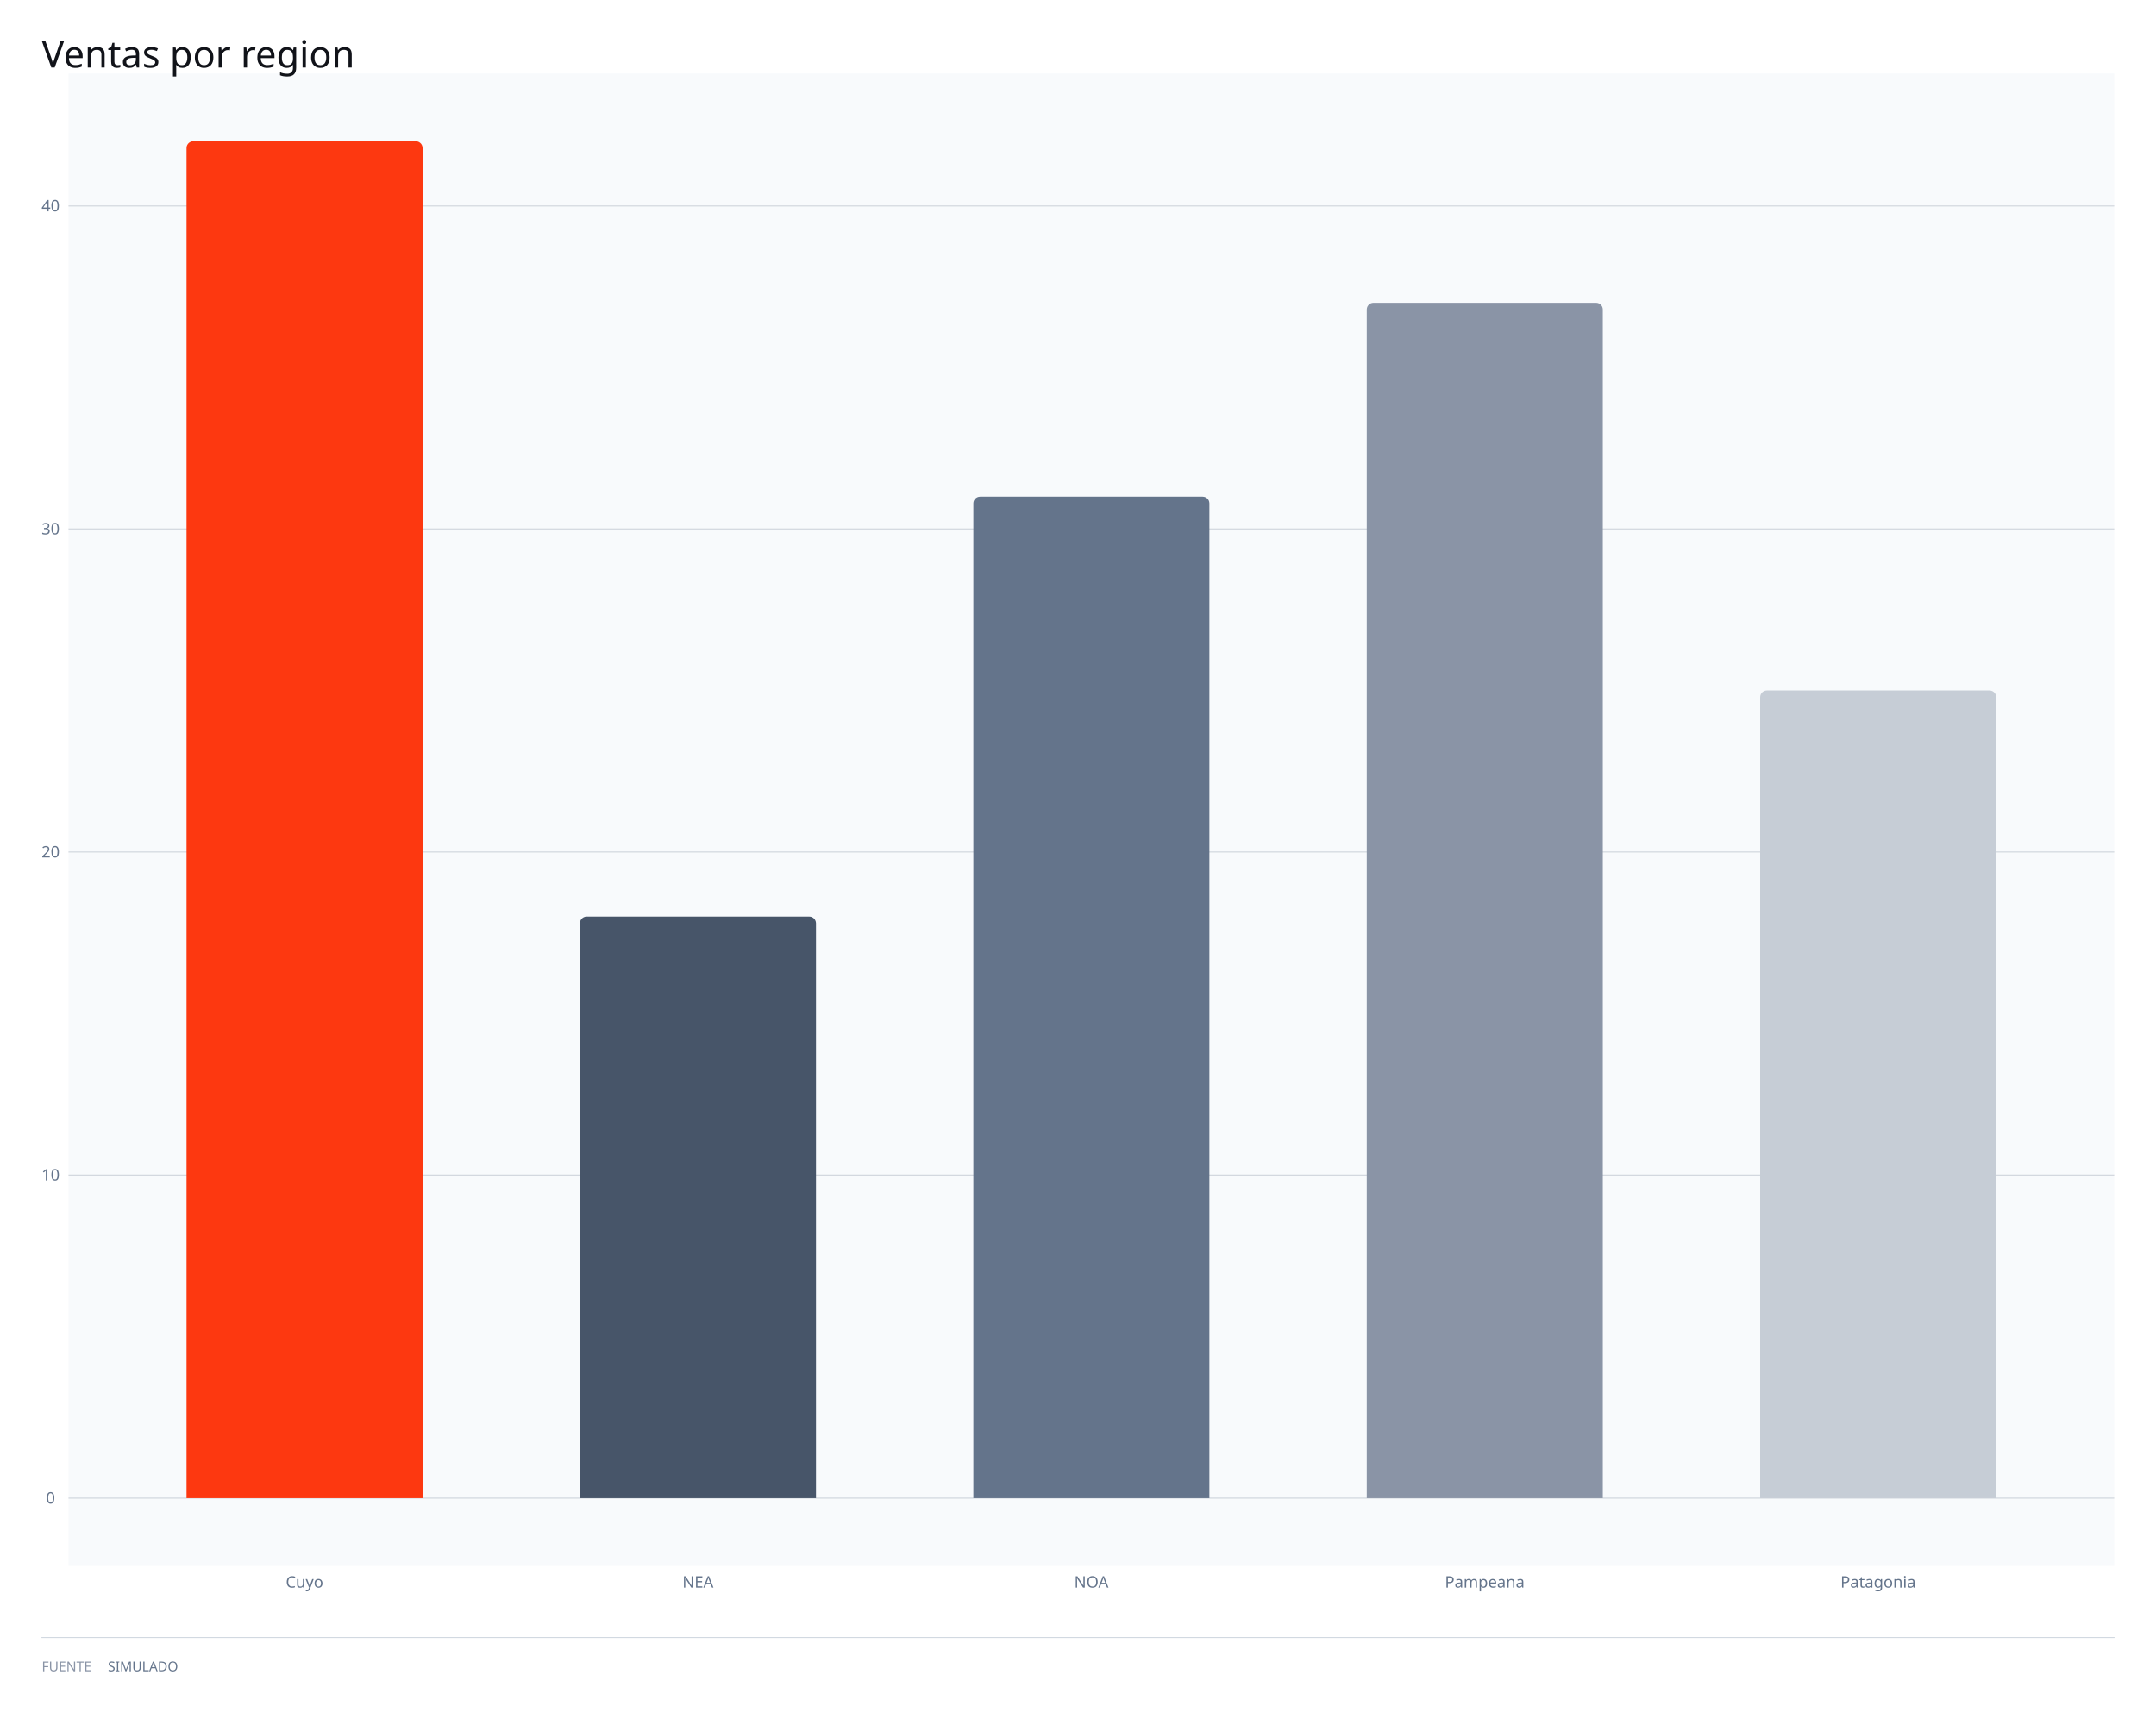
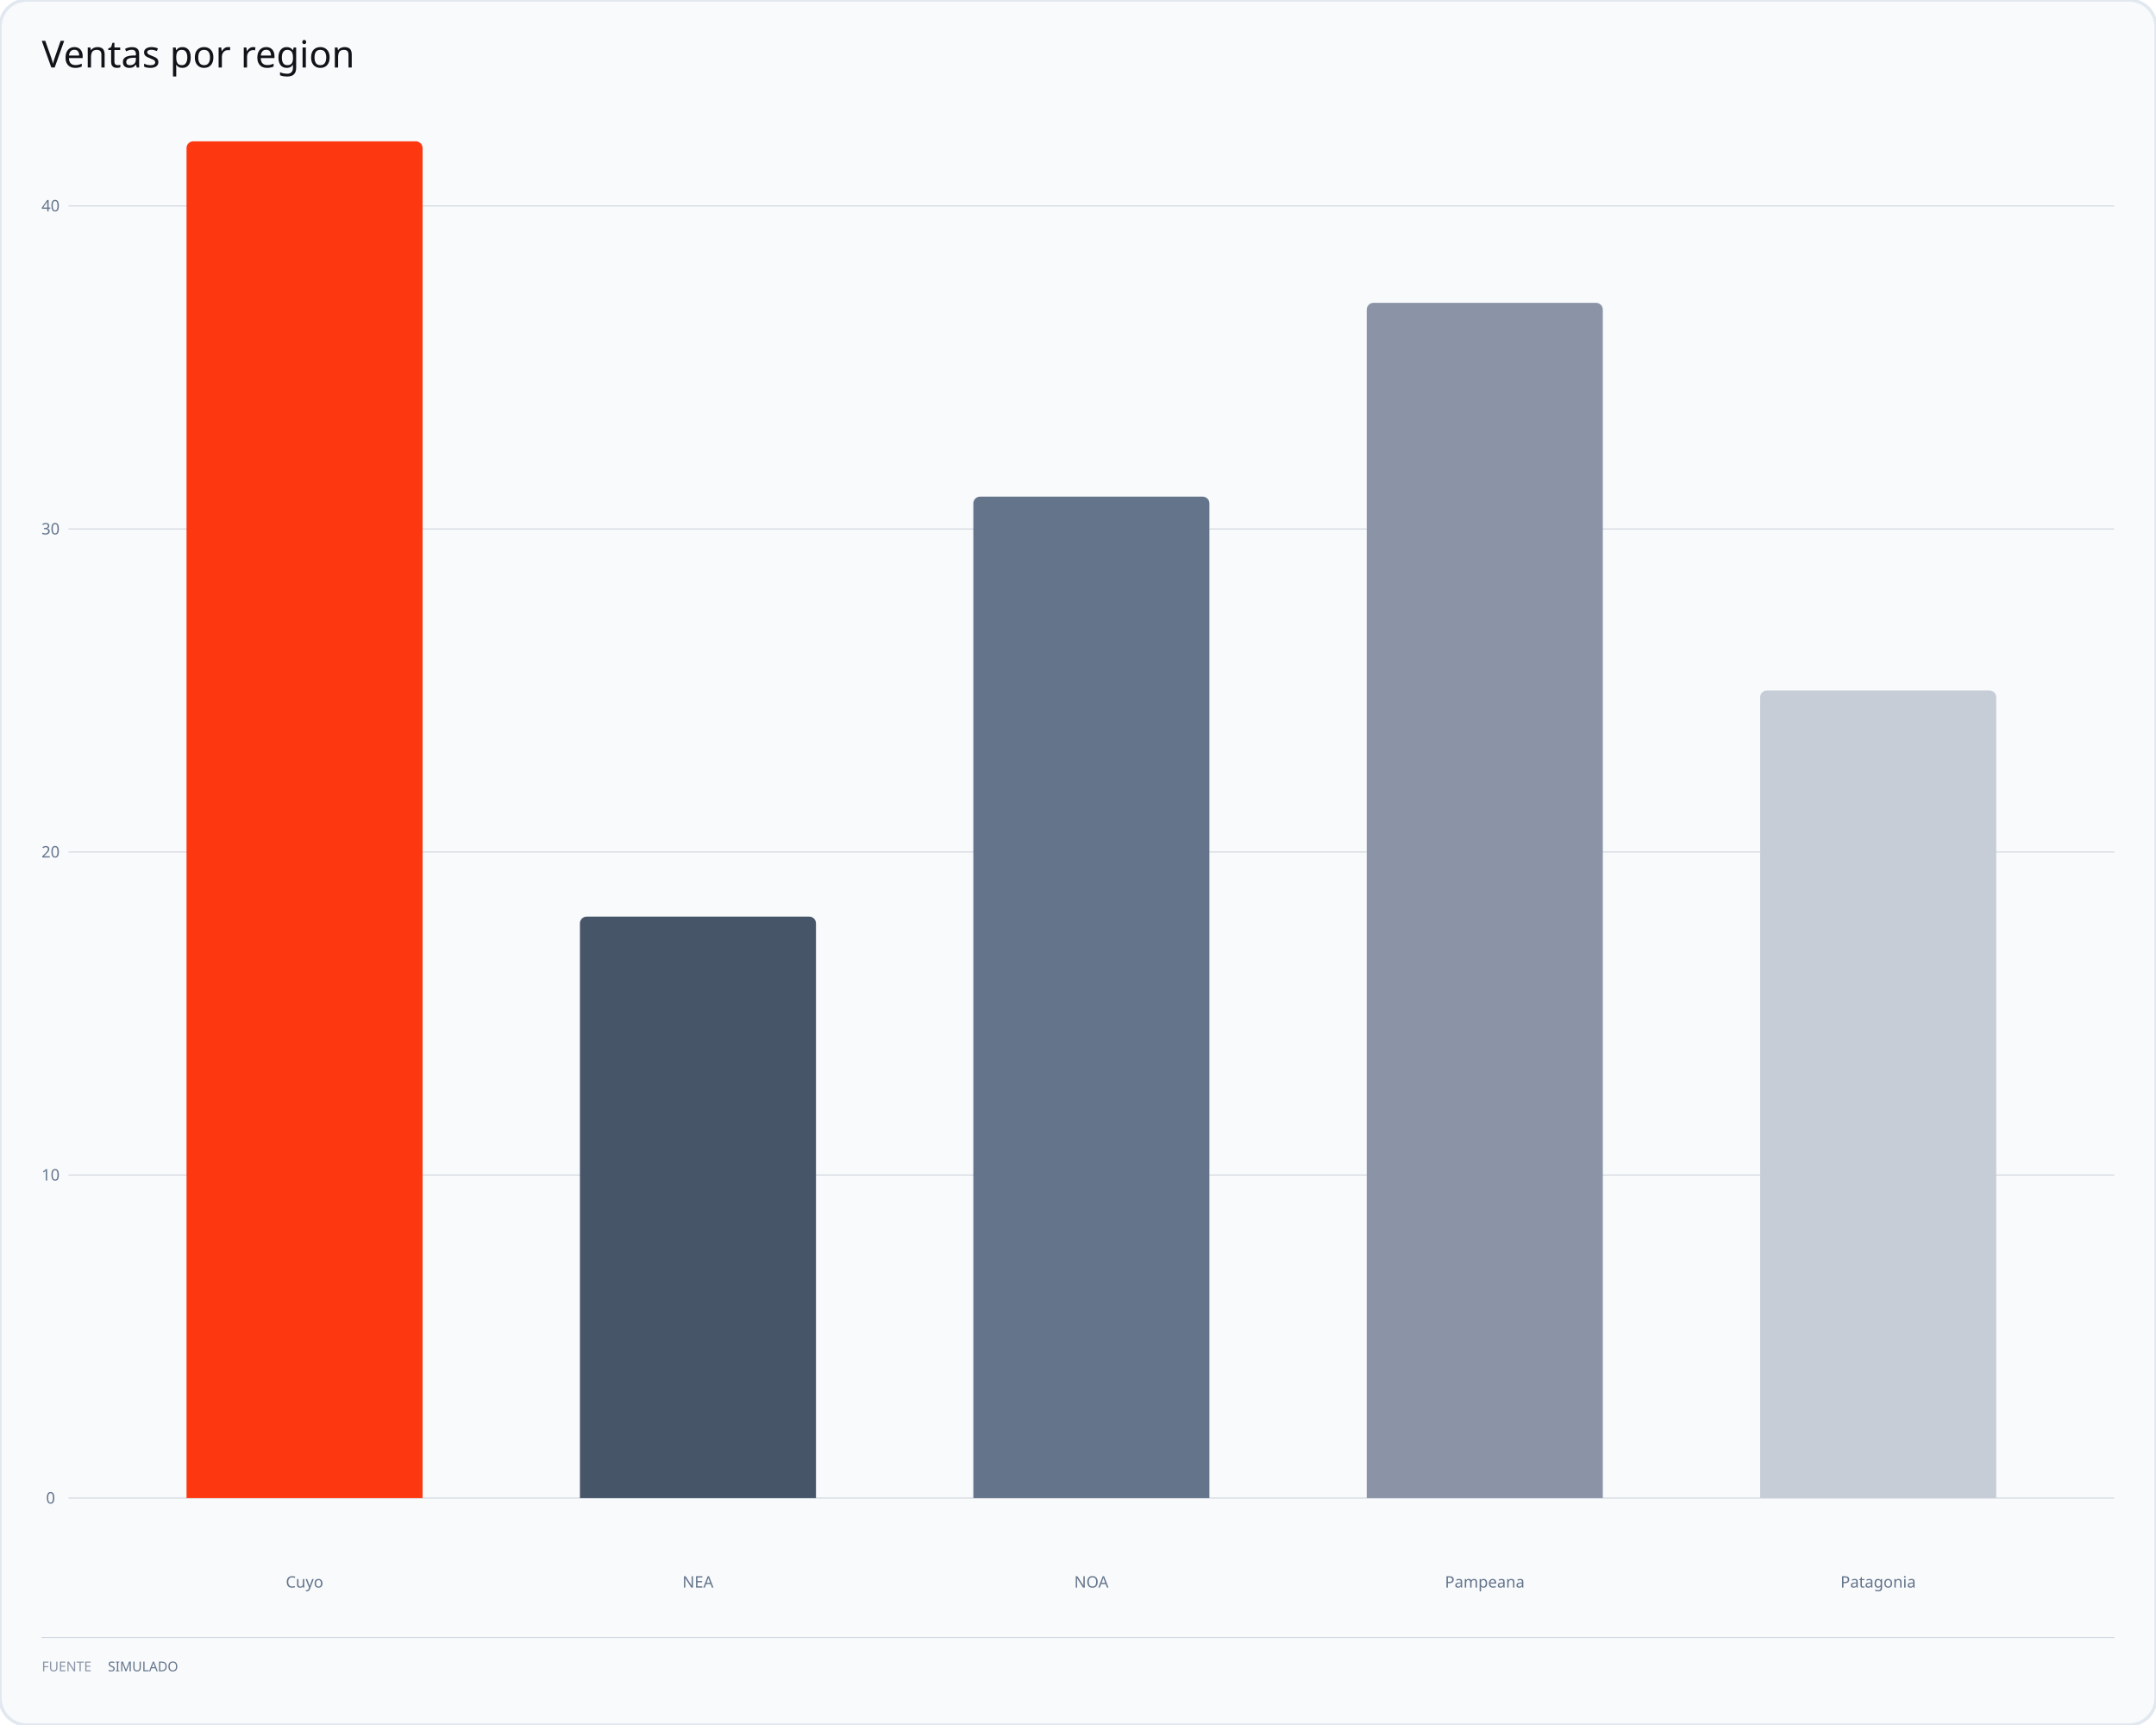
<svg xmlns="http://www.w3.org/2000/svg" class="svglite" data-engine-version="2.0" width="720.00pt" height="576.00pt" viewBox="0 0 720.00 576.00">
  <defs>
    <style type="text/css">
    .svglite line, .svglite polyline, .svglite polygon, .svglite path, .svglite rect, .svglite circle {
      fill: none;
      stroke: #000000;
      stroke-linecap: round;
      stroke-linejoin: round;
      stroke-miterlimit: 10.00;
    }
  </style>
  </defs>
  <rect width="100%" height="100%" style="stroke: none; fill: #FFFFFF;" />
  <defs>
    <clipPath id="cpMC4wMHw3MjAuMDB8MC4wMHw1NzYuMDA=">
      <rect x="0.00" y="0.00" width="720.00" height="576.00" />
    </clipPath>
  </defs>
  <g clip-path="url(#cpMC4wMHw3MjAuMDB8MC4wMHw1NzYuMDA=)">
- </g>
+     <polygon points="8.97,576.00 711.03,576.00 710.67,575.99 712.11,575.93 713.53,575.65 714.88,575.13 716.13,574.41 717.24,573.50 718.20,572.42 718.97,571.20 719.54,569.87 719.88,568.47 720.00,567.03 720.00,567.03 720.00,8.97 720.00,8.97 719.88,7.53 719.54,6.13 718.97,4.80 718.20,3.58 717.24,2.50 716.13,1.59 714.88,0.87 713.53,0.35 712.11,0.065 711.03,0.00 8.97,0.00 10.05,0.065 8.61,0.007 7.17,0.18 5.79,0.58 4.48,1.20 3.30,2.02 2.25,3.02 1.39,4.17 0.72,5.45 0.26,6.82 0.029,8.24 0,8.97 0,567.03 0.029,566.31 0.029,567.76 0.26,569.18 0.72,570.55 1.39,571.83 2.25,572.98 3.30,573.98 4.48,574.80 5.79,575.42 7.17,575.82 8.61,575.99 " style="stroke-width: 1.07; stroke: #E2E8F0; fill: #F8FAFC;" />
+   </g>
  <defs>
    <clipPath id="cpMjIuODd8NzA2LjA1fDI0LjUzfDUyMi44OA==">
      <rect x="22.87" y="24.53" width="683.18" height="498.34" />
    </clipPath>
  </defs>
  <g clip-path="url(#cpMjIuODd8NzA2LjA1fDI0LjUzfDUyMi44OA==)">
    <rect x="22.87" y="24.53" width="683.18" height="498.34" style="stroke-width: 0.65; stroke: none; fill: #F8FAFC;" />
    <polyline points="22.87,500.23 706.05,500.23 " style="stroke-width: 0.36; stroke: #64748B; stroke-opacity: 0.25; stroke-linecap: butt;" />
    <polyline points="22.87,392.36 706.05,392.36 " style="stroke-width: 0.36; stroke: #64748B; stroke-opacity: 0.25; stroke-linecap: butt;" />
    <polyline points="22.87,284.49 706.05,284.49 " style="stroke-width: 0.36; stroke: #64748B; stroke-opacity: 0.25; stroke-linecap: butt;" />
    <polyline points="22.87,176.63 706.05,176.63 " style="stroke-width: 0.36; stroke: #64748B; stroke-opacity: 0.25; stroke-linecap: butt;" />
    <polyline points="22.87,68.76 706.05,68.76 " style="stroke-width: 0.36; stroke: #64748B; stroke-opacity: 0.25; stroke-linecap: butt;" />
    <polygon points="62.29,500.23 141.12,500.23 141.12,49.43 141.06,48.93 140.89,48.46 140.63,48.03 140.27,47.68 139.85,47.41 139.37,47.24 138.87,47.19 64.53,47.19 64.03,47.24 63.56,47.41 63.13,47.68 62.78,48.03 62.51,48.46 62.34,48.93 62.29,49.43 " style="stroke-width: 0.65; stroke: none; stroke-linecap: butt; stroke-linejoin: miter; fill: #FD3810;" />
    <polygon points="325.05,500.23 403.88,500.23 403.88,168.08 403.82,167.58 403.66,167.11 403.39,166.68 403.03,166.33 402.61,166.06 402.13,165.90 401.64,165.84 327.29,165.84 326.79,165.90 326.32,166.06 325.89,166.33 325.54,166.68 325.27,167.11 325.10,167.58 325.05,168.08 " style="stroke-width: 0.65; stroke: none; stroke-linecap: butt; stroke-linejoin: miter; fill: #64748B;" />
    <polygon points="193.67,500.23 272.50,500.23 272.50,308.31 272.44,307.81 272.27,307.34 272.01,306.91 271.65,306.56 271.23,306.29 270.75,306.12 270.25,306.07 195.91,306.07 195.41,306.12 194.94,306.29 194.51,306.56 194.16,306.91 193.89,307.34 193.72,307.81 193.67,308.31 " style="stroke-width: 0.65; stroke: none; stroke-linecap: butt; stroke-linejoin: miter; fill: #475569;" />
    <polygon points="587.81,500.23 666.64,500.23 666.64,232.80 666.58,232.30 666.42,231.83 666.15,231.40 665.79,231.05 665.37,230.78 664.90,230.62 664.40,230.56 590.05,230.56 589.55,230.62 589.08,230.78 588.65,231.05 588.30,231.40 588.03,231.83 587.87,232.30 587.81,232.80 " style="stroke-width: 0.65; stroke: none; stroke-linecap: butt; stroke-linejoin: miter; fill: #C6CDD6;" />
    <polygon points="456.43,500.23 535.26,500.23 535.26,103.36 535.20,102.86 535.04,102.39 534.77,101.96 534.41,101.61 533.99,101.34 533.51,101.18 533.02,101.12 458.67,101.12 458.17,101.18 457.70,101.34 457.27,101.61 456.92,101.96 456.65,102.39 456.49,102.86 456.43,103.36 " style="stroke-width: 0.65; stroke: none; stroke-linecap: butt; stroke-linejoin: miter; fill: #8A94A6;" />
  </g>
  <g clip-path="url(#cpMC4wMHw3MjAuMDB8MC4wMHw1NzYuMDA=)">
    <text x="16.90" y="502.05" text-anchor="middle" style="font-size: 5.30px; fill: #64748B; font-family: sans;" textLength="2.95px" lengthAdjust="spacingAndGlyphs">0</text>
    <text x="16.90" y="394.18" text-anchor="middle" style="font-size: 5.30px; fill: #64748B; font-family: sans;" textLength="5.90px" lengthAdjust="spacingAndGlyphs">10</text>
    <text x="16.90" y="286.32" text-anchor="middle" style="font-size: 5.30px; fill: #64748B; font-family: sans;" textLength="5.90px" lengthAdjust="spacingAndGlyphs">20</text>
    <text x="16.90" y="178.45" text-anchor="middle" style="font-size: 5.30px; fill: #64748B; font-family: sans;" textLength="5.90px" lengthAdjust="spacingAndGlyphs">30</text>
    <text x="16.90" y="70.58" text-anchor="middle" style="font-size: 5.30px; fill: #64748B; font-family: sans;" textLength="5.90px" lengthAdjust="spacingAndGlyphs">40</text>
    <text x="101.70" y="530.11" text-anchor="middle" style="font-size: 5.30px; fill: #64748B; font-family: sans;" textLength="12.38px" lengthAdjust="spacingAndGlyphs">Cuyo</text>
    <text x="233.08" y="530.11" text-anchor="middle" style="font-size: 5.30px; fill: #64748B; font-family: sans;" textLength="10.91px" lengthAdjust="spacingAndGlyphs">NEA</text>
    <text x="364.46" y="530.11" text-anchor="middle" style="font-size: 5.30px; fill: #64748B; font-family: sans;" textLength="11.50px" lengthAdjust="spacingAndGlyphs">NOA</text>
    <text x="495.84" y="530.11" text-anchor="middle" style="font-size: 5.30px; fill: #64748B; font-family: sans;" textLength="25.66px" lengthAdjust="spacingAndGlyphs">Pampeana</text>
    <text x="627.22" y="530.11" text-anchor="middle" style="font-size: 5.30px; fill: #64748B; font-family: sans;" textLength="23.89px" lengthAdjust="spacingAndGlyphs">Patagonia</text>
    <text x="13.95" y="22.54" style="font-size: 12.49px; fill: #111319; font-family: sans;" textLength="98.59px" lengthAdjust="spacingAndGlyphs">Ventas por region</text>
    <text x="13.95" y="558.07" style="font-size: 4.51px; fill: #8A94A6; font-family: sans;" textLength="18.04px" lengthAdjust="spacingAndGlyphs">FUENTE</text>
    <text x="36.03" y="558.07" style="font-size: 4.51px; fill: #64748B; font-family: sans;" textLength="23.55px" lengthAdjust="spacingAndGlyphs">SIMULADO</text>
    <polyline points="13.95,546.80 706.05,546.80 " style="stroke-width: 0.30; stroke: #CFD6DF;" />
  </g>
</svg>
